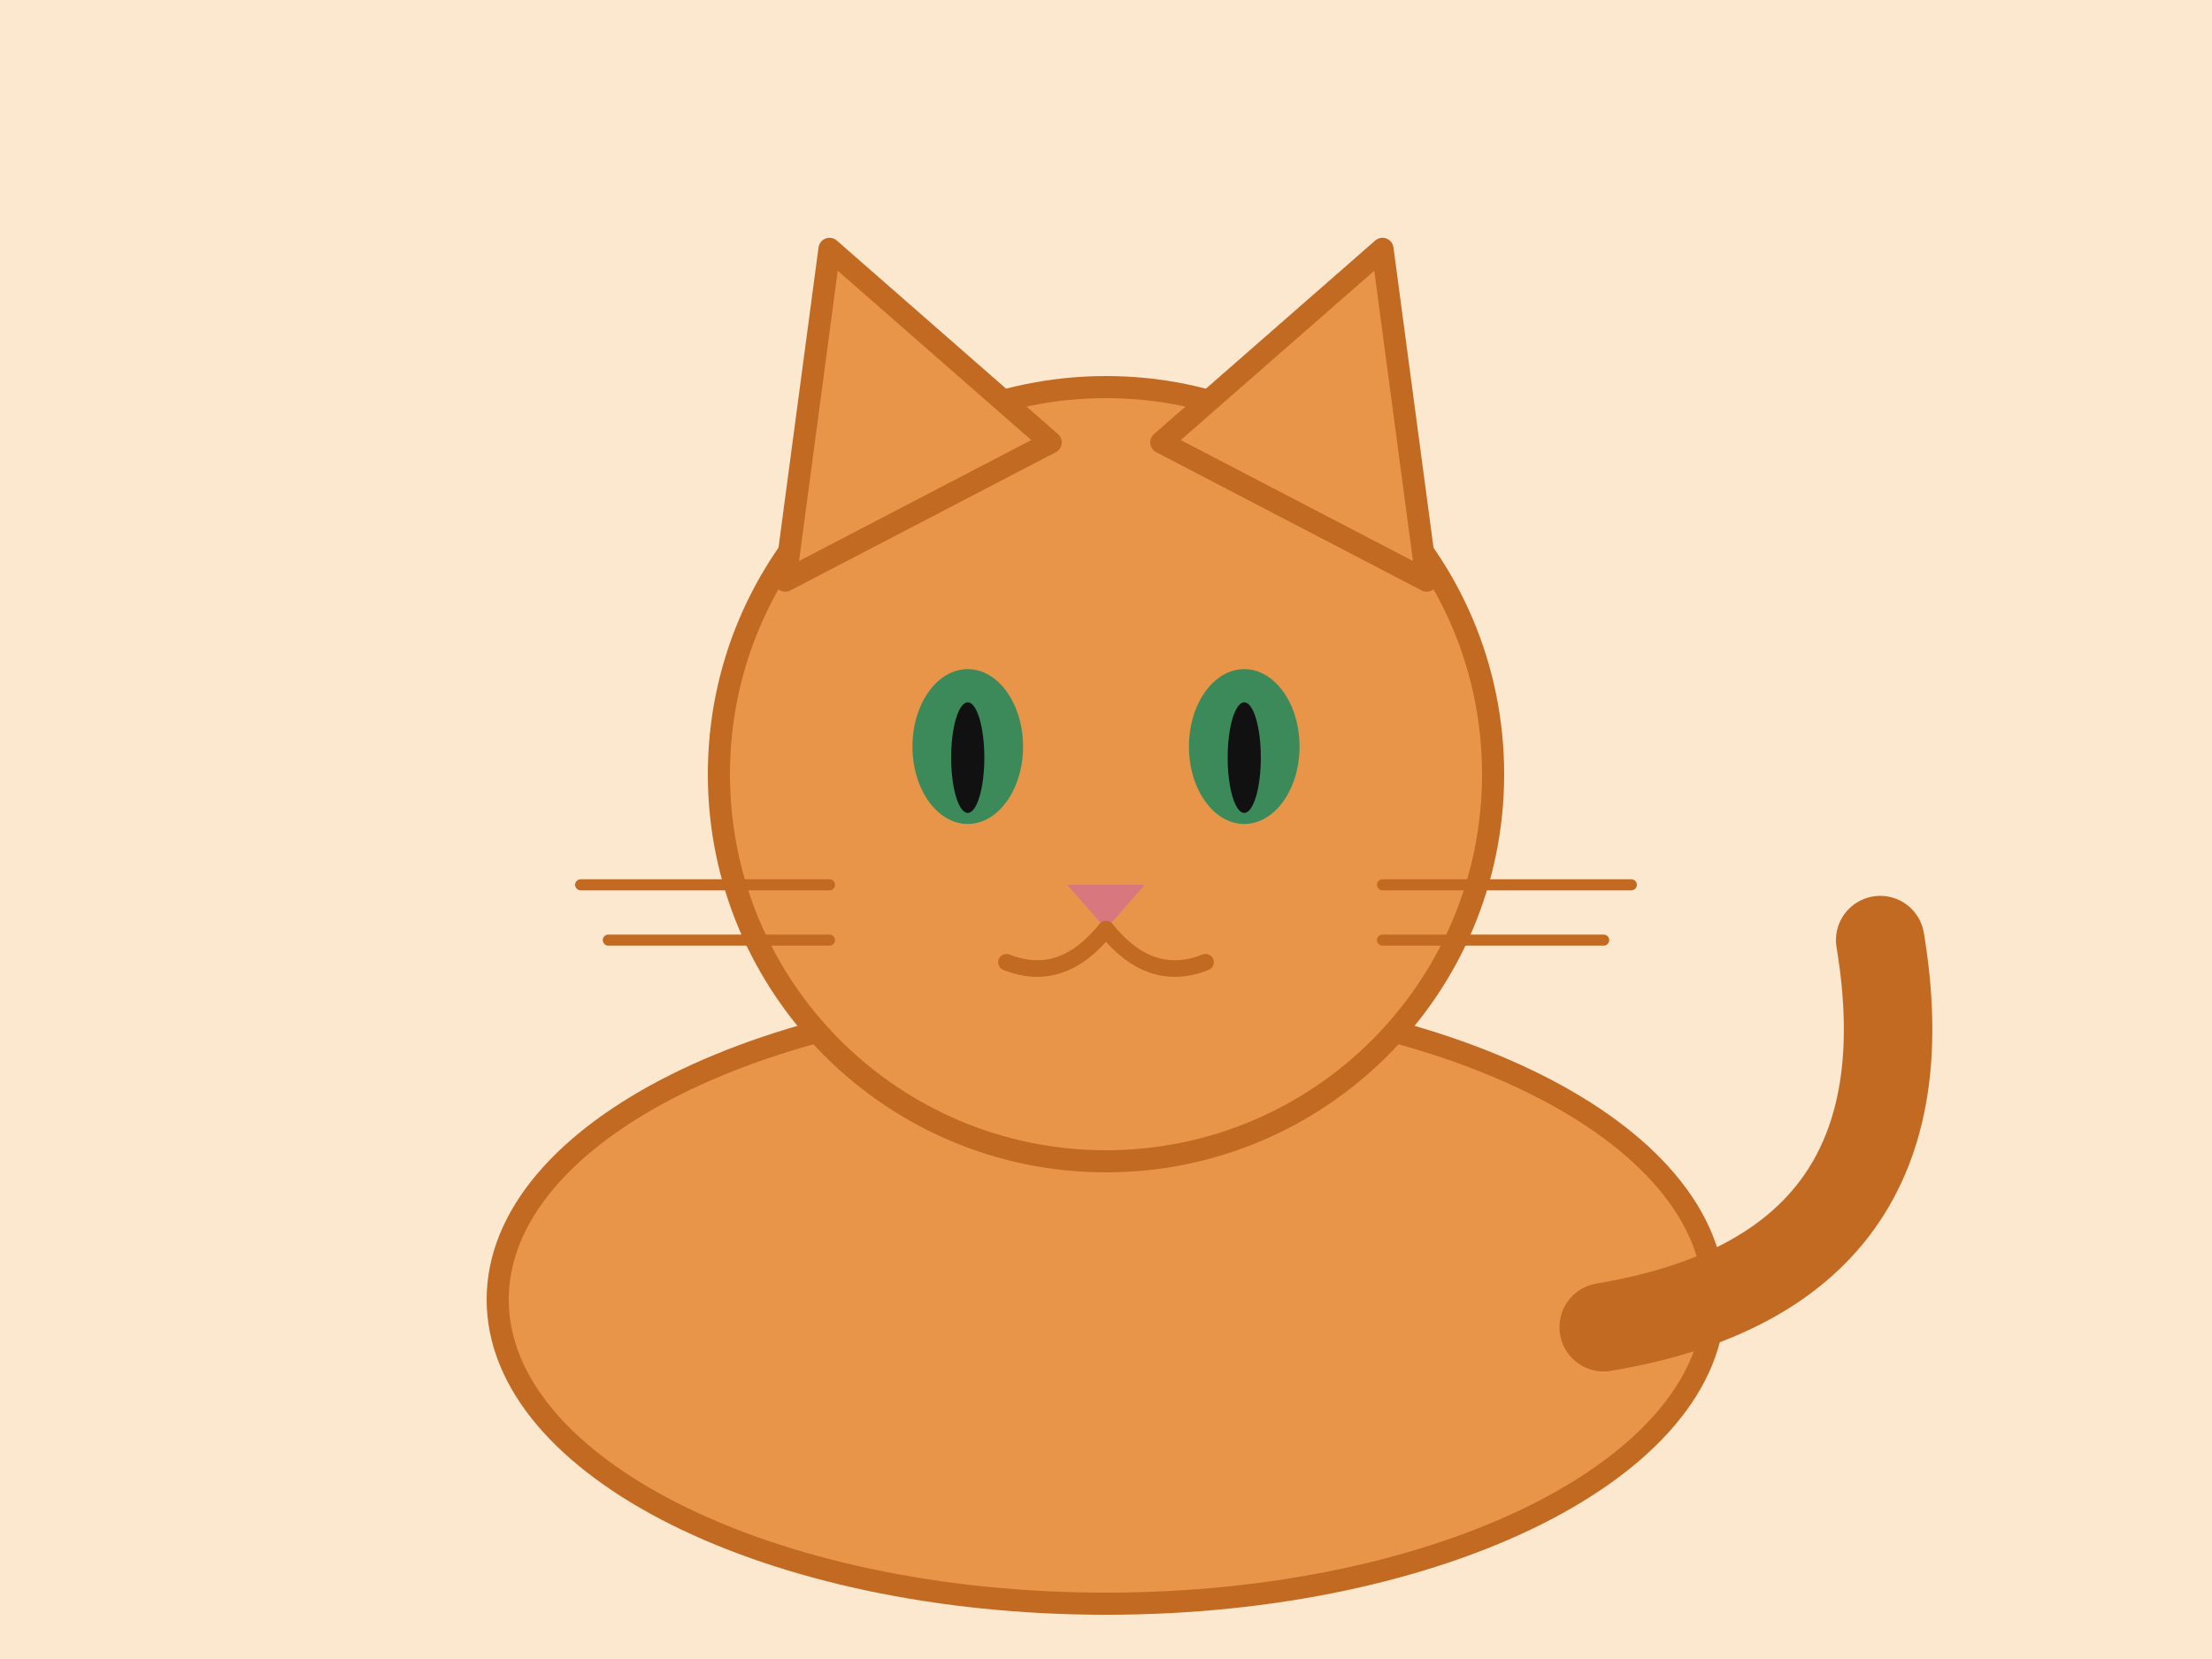
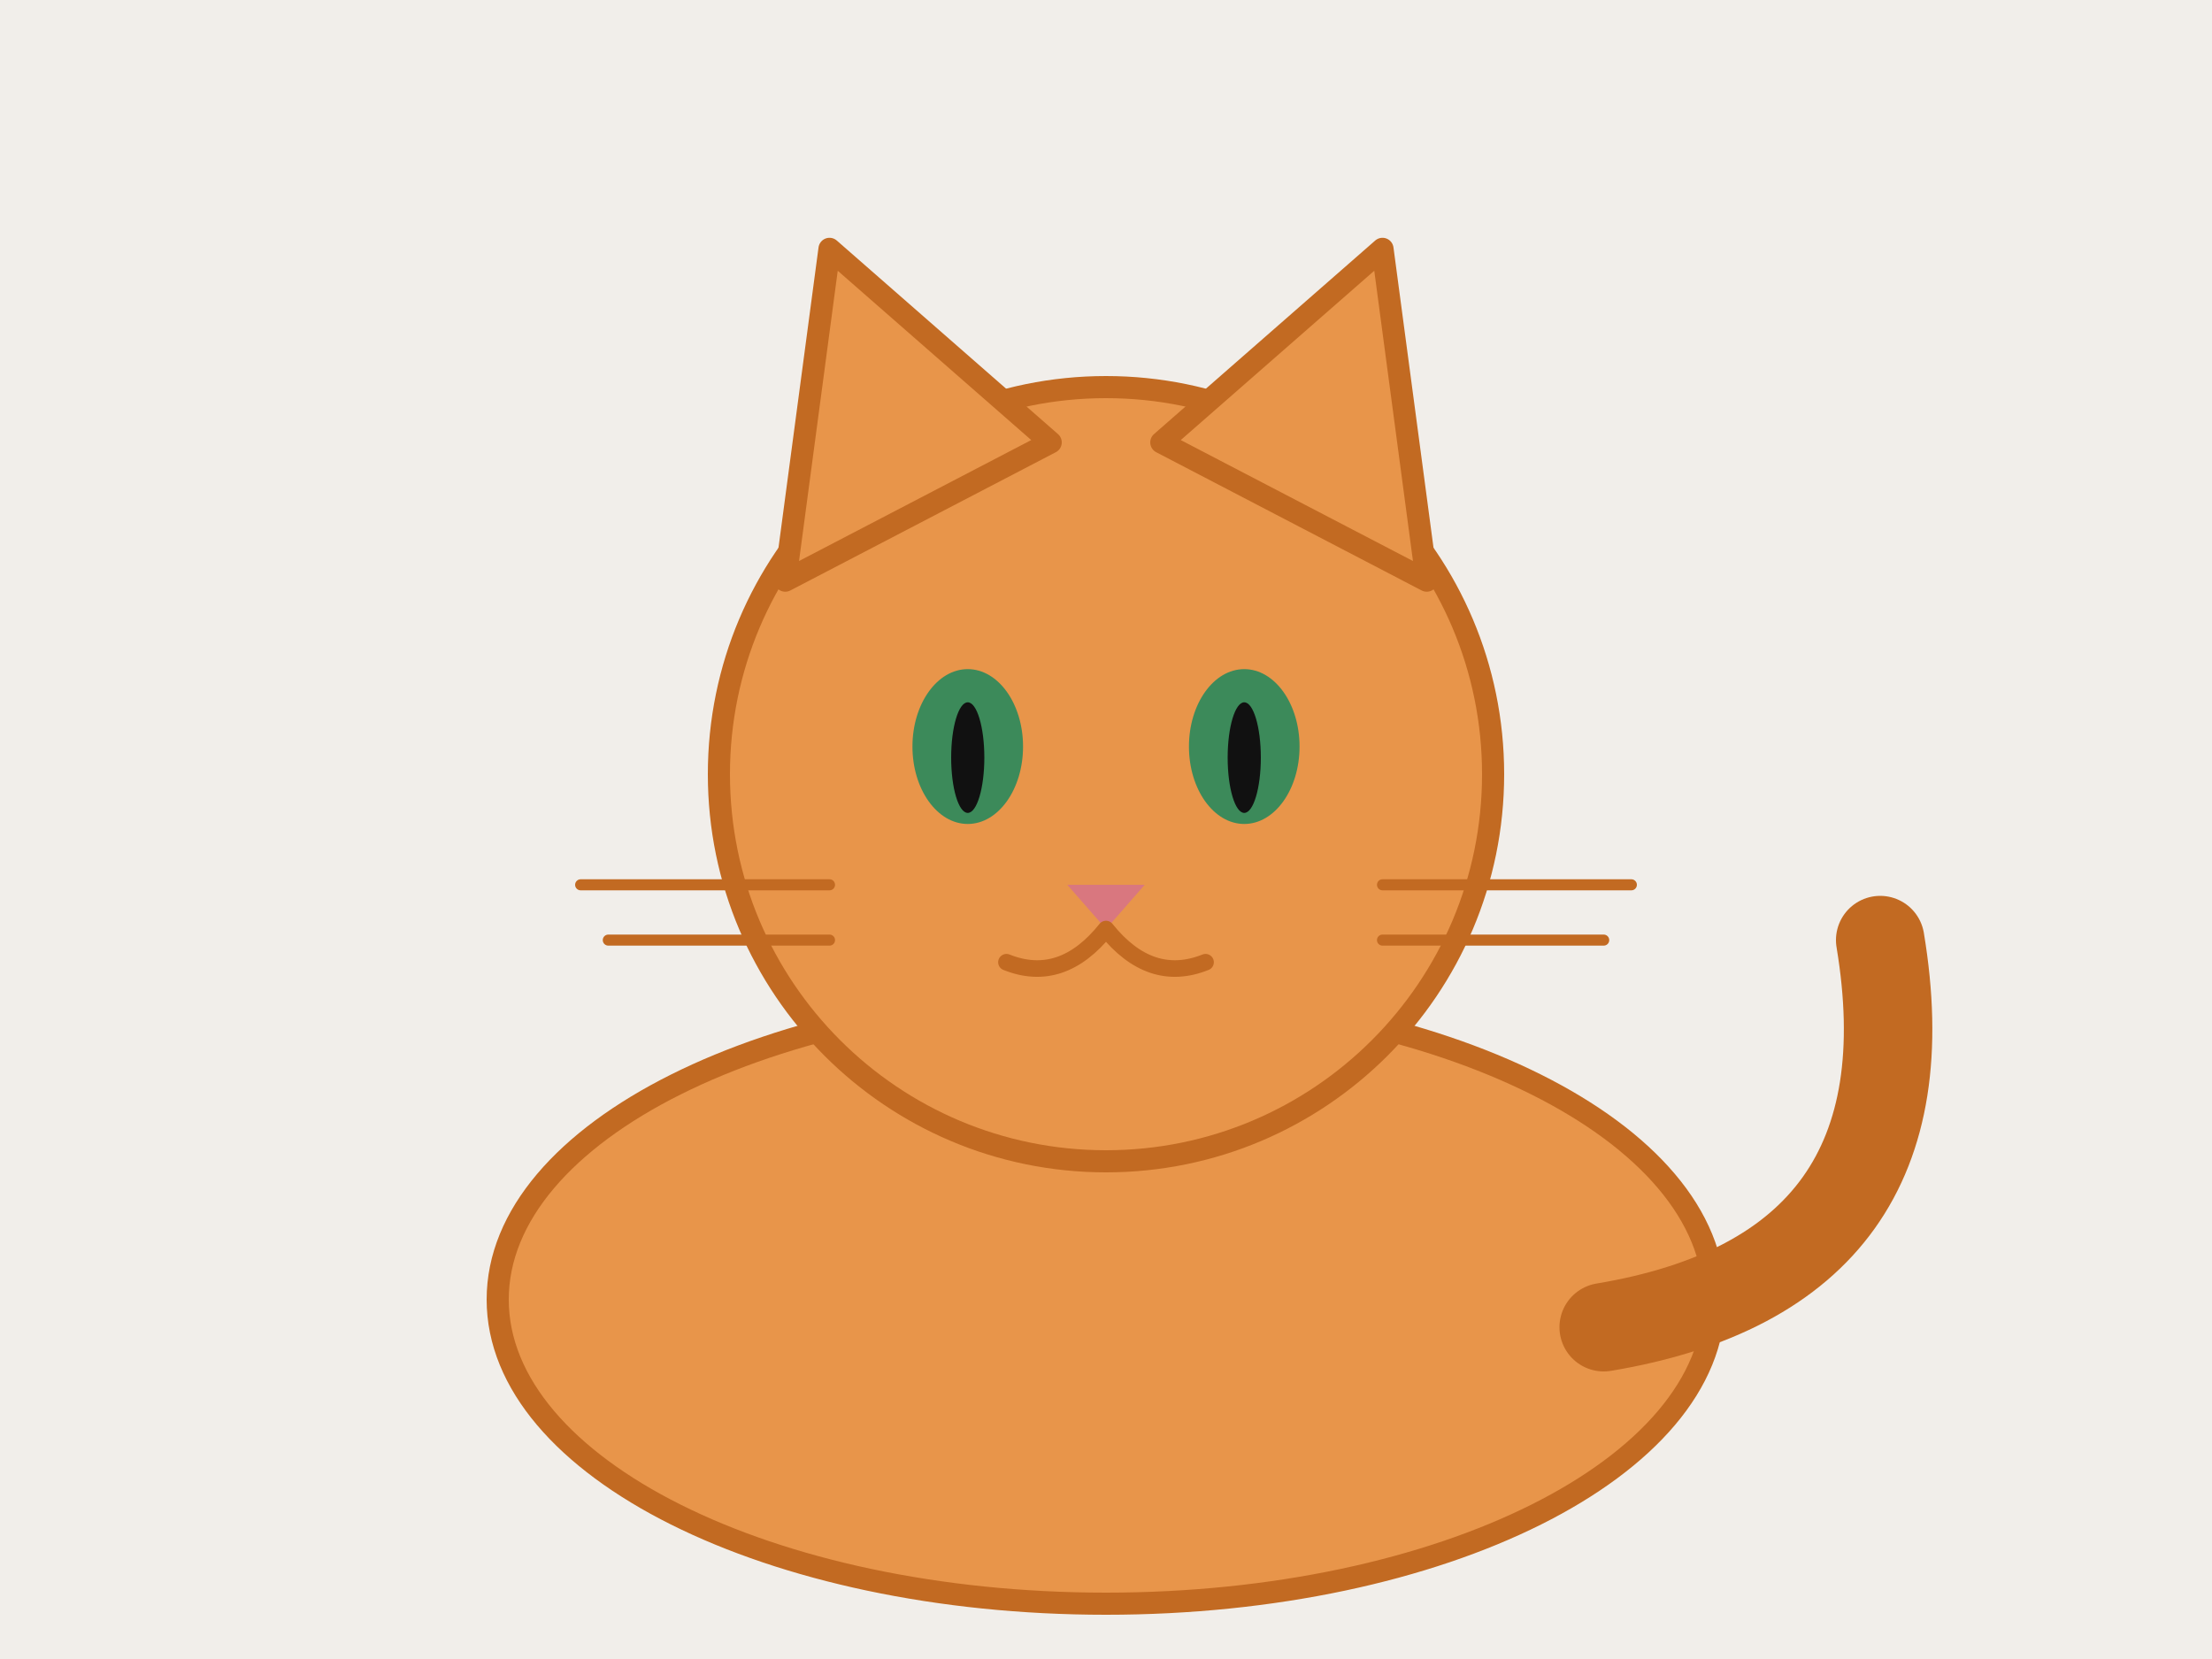
<svg xmlns="http://www.w3.org/2000/svg" viewBox="0 0 400 300" role="img">
-   <rect width="400" height="300" fill="#FCE7CF" />
+   <rect width="400" height="300" fill="#F1EEEA" />
  <ellipse cx="200" cy="235" rx="110" ry="55" fill="#E8954A" stroke="#C26A22" stroke-width="4" />
  <path d="M290 240 q60 -10 50 -70" fill="none" stroke="#C26A22" stroke-width="16" stroke-linecap="round" />
  <circle cx="200" cy="140" r="70" fill="#E8954A" stroke="#C26A22" stroke-width="4" />
  <path d="M142 105 L150 45 L190 80 Z" fill="#E8954A" stroke="#C26A22" stroke-width="4" stroke-linejoin="round" />
  <path d="M258 105 L250 45 L210 80 Z" fill="#E8954A" stroke="#C26A22" stroke-width="4" stroke-linejoin="round" />
  <ellipse cx="175" cy="135" rx="10" ry="14" fill="#3C8A5A" />
  <ellipse cx="225" cy="135" rx="10" ry="14" fill="#3C8A5A" />
  <ellipse cx="175" cy="137" rx="3" ry="10" fill="#111" />
  <ellipse cx="225" cy="137" rx="3" ry="10" fill="#111" />
  <path d="M193 160 L207 160 L200 168 Z" fill="#D9777F" />
  <path d="M200 168 q-8 10 -18 6 M200 168 q8 10 18 6" fill="none" stroke="#C26A22" stroke-width="3" stroke-linecap="round" />
  <path d="M150 160 h-45 M150 170 h-40 M250 160 h45 M250 170 h40" stroke="#C26A22" stroke-width="2" stroke-linecap="round" />
</svg>
